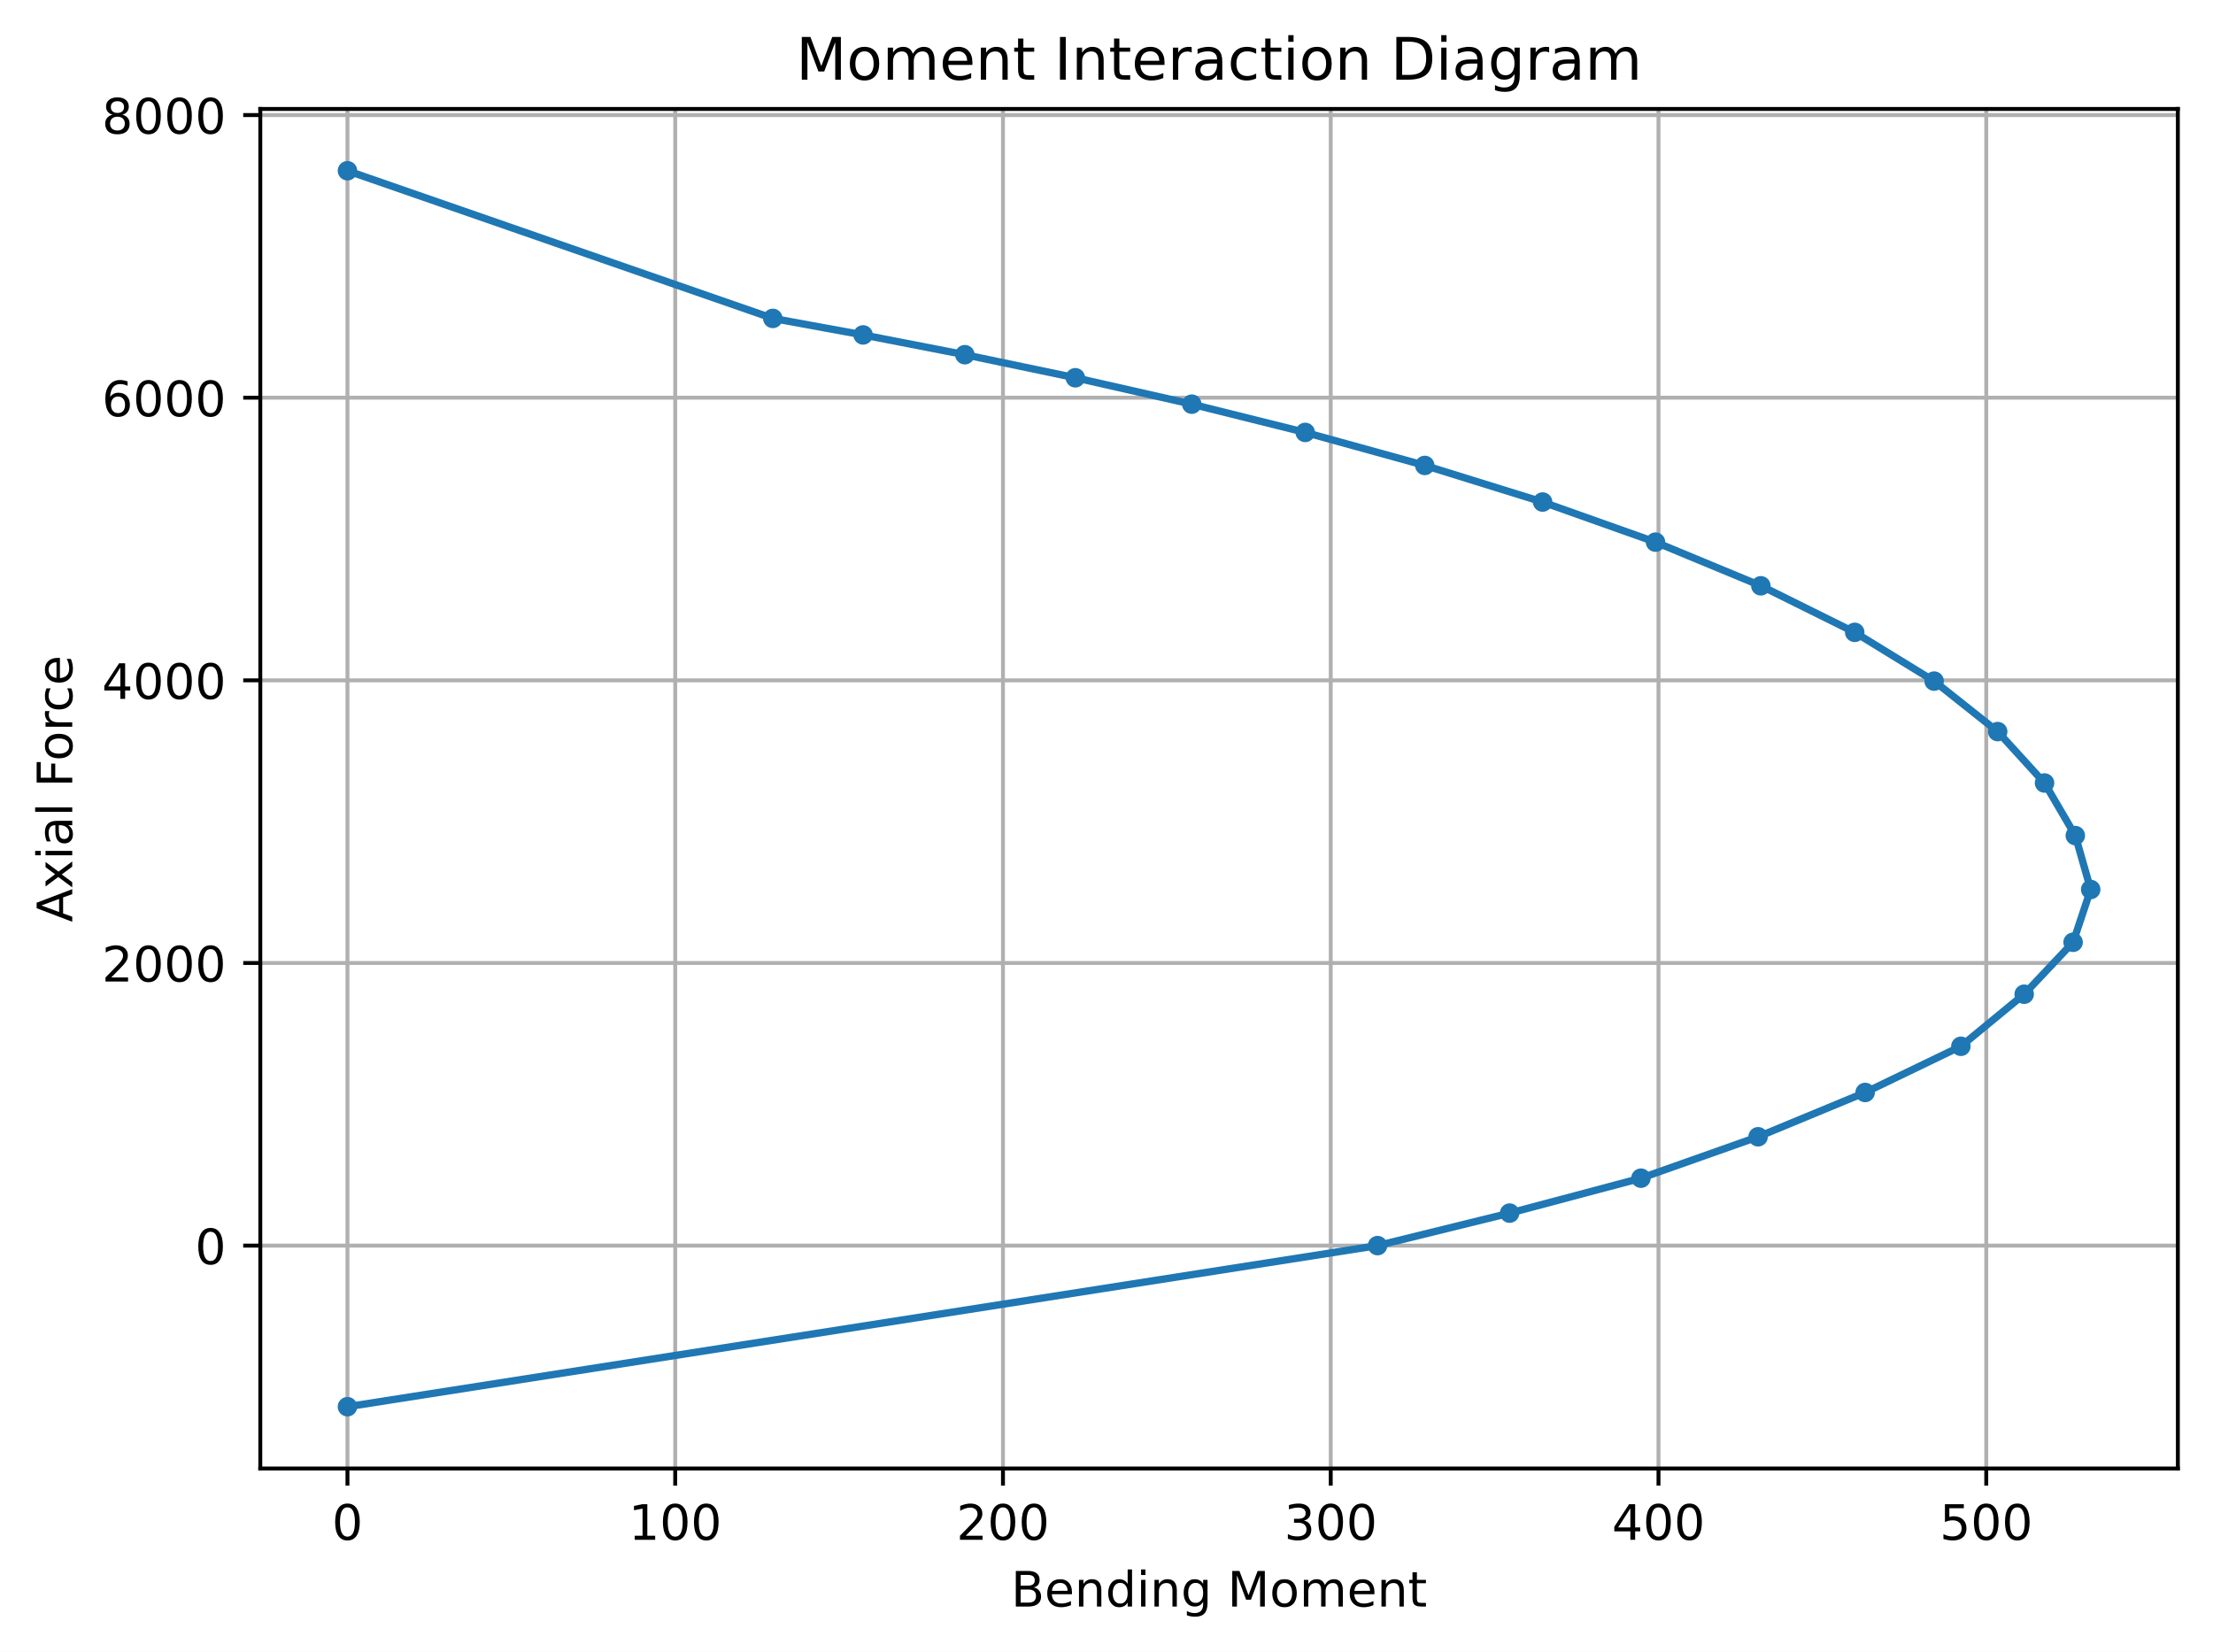
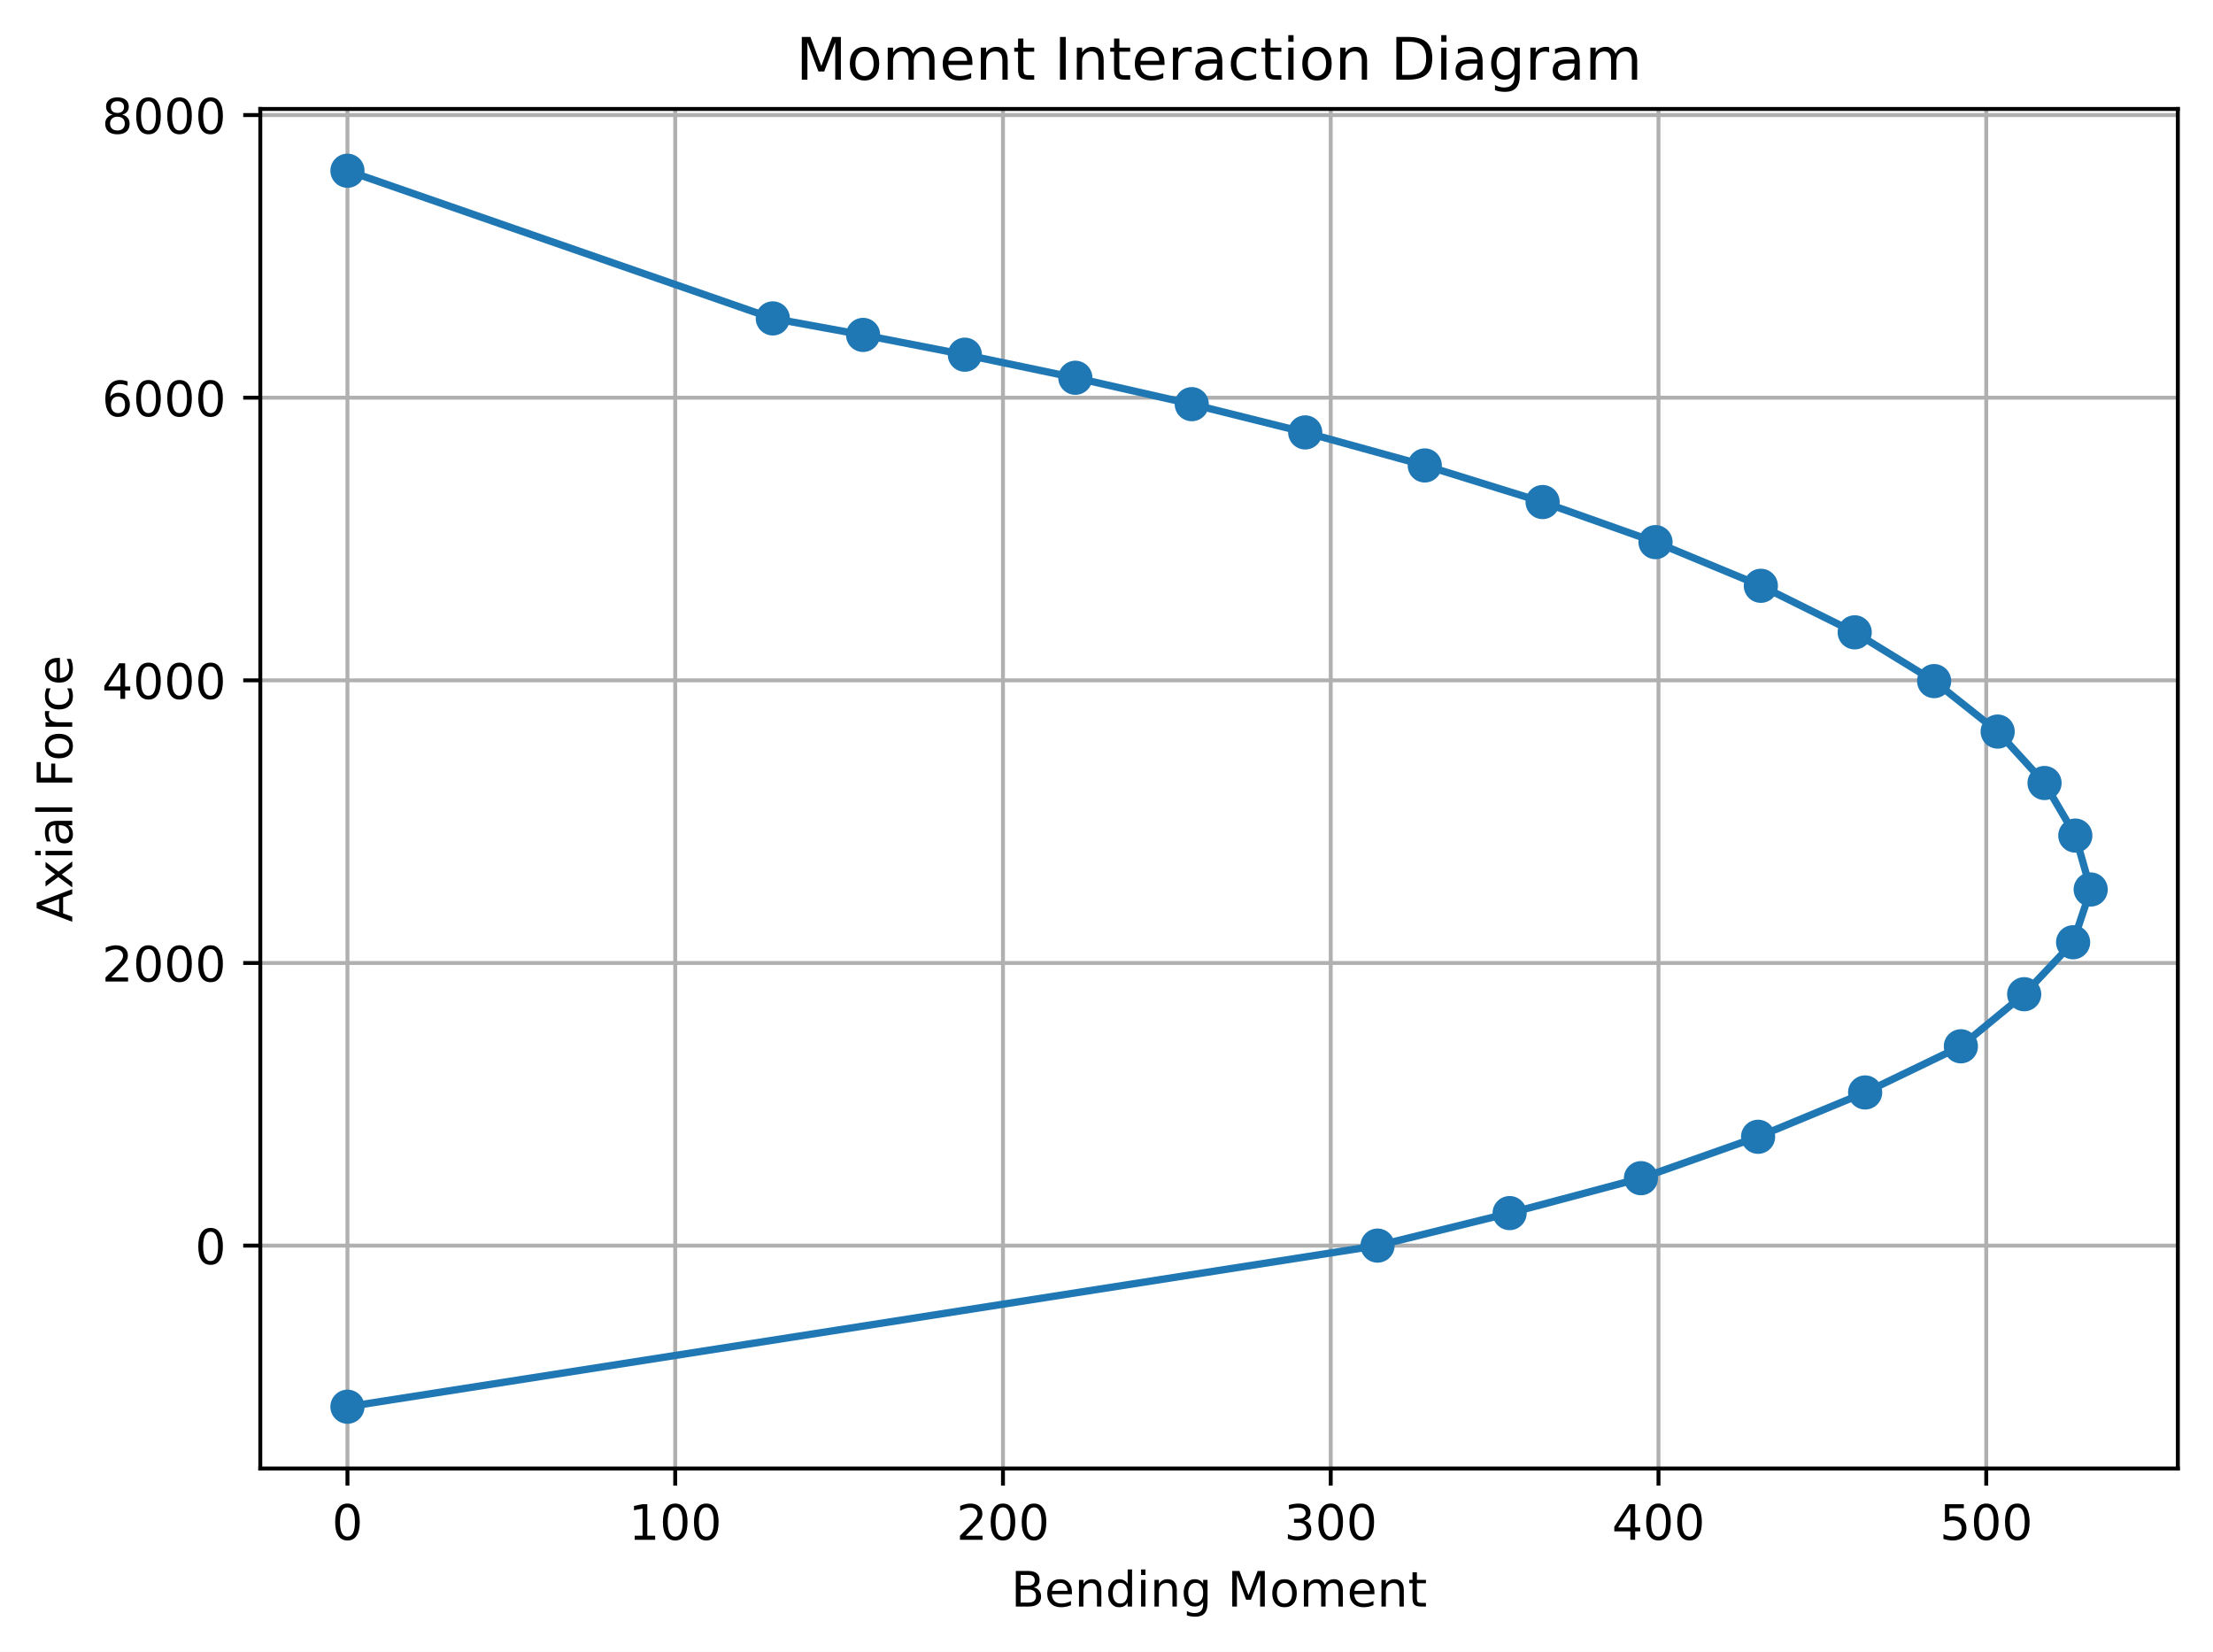
<svg xmlns="http://www.w3.org/2000/svg" xmlns:xlink="http://www.w3.org/1999/xlink" width="453.384pt" height="338.374pt" viewBox="0 0 453.384 338.374" version="1.1">
  <defs>
    <style type="text/css">*{stroke-linejoin: round; stroke-linecap: butt}</style>
  </defs>
  <g id="figure_1">
    <g id="patch_1">
      <path d="M -0 338.374  L 453.384 338.374  L 453.384 0  L -0 0  z " style="fill: #ffffff" />
    </g>
    <g id="axes_1">
      <g id="patch_2">
        <path d="M 53.328 300.818  L 446.184 300.818  L 446.184 22.318  L 53.328 22.318  z " style="fill: #ffffff" />
      </g>
      <g id="matplotlib.axis_1">
        <g id="xtick_1">
          <g id="line2d_1">
-             <path d="M 71.185 300.818  L 71.185 22.318  " clip-path="url(#p0bf47ad66c)" style="fill: none; stroke: #b0b0b0; stroke-width: 0.8; stroke-linecap: square" />
+             <path d="M 71.185 300.818  L 71.185 22.318  " clip-path="url(#pf801f2f106)" style="fill: none; stroke: #b0b0b0; stroke-width: 0.8; stroke-linecap: square" />
          </g>
          <g id="line2d_2">
            <defs>
-               <path id="mf783457762" d="M 0 0  L 0 3.5  " style="stroke: #000000; stroke-width: 0.8" />
+               <path id="mb9f37bd5d7" d="M 0 0  L 0 3.5  " style="stroke: #000000; stroke-width: 0.8" />
            </defs>
            <g>
-               <use xlink:href="#mf783457762" x="71.185" y="300.818" style="stroke: #000000; stroke-width: 0.8" />
+               <use xlink:href="#mb9f37bd5d7" x="71.185" y="300.818" style="stroke: #000000; stroke-width: 0.8" />
            </g>
          </g>
          <g id="text_1">
            <g transform="translate(68.00398 315.4166)scale(0.1 -0.1)">
              <defs>
                <path id="DejaVuSans-30" d="M 2034 4250  Q 1547 4250 1301 3770  Q 1056 3291 1056 2328  Q 1056 1369 1301 889  Q 1547 409 2034 409  Q 2525 409 2770 889  Q 3016 1369 3016 2328  Q 3016 3291 2770 3770  Q 2525 4250 2034 4250  z M 2034 4750  Q 2819 4750 3233 4129  Q 3647 3509 3647 2328  Q 3647 1150 3233 529  Q 2819 -91 2034 -91  Q 1250 -91 836 529  Q 422 1150 422 2328  Q 422 3509 836 4129  Q 1250 4750 2034 4750  z " transform="scale(0.015625)" />
              </defs>
              <use xlink:href="#DejaVuSans-30" />
            </g>
          </g>
        </g>
        <g id="xtick_2">
          <g id="line2d_3">
-             <path d="M 138.334 300.818  L 138.334 22.318  " clip-path="url(#p0bf47ad66c)" style="fill: none; stroke: #b0b0b0; stroke-width: 0.8; stroke-linecap: square" />
+             <path d="M 138.334 300.818  L 138.334 22.318  " clip-path="url(#pf801f2f106)" style="fill: none; stroke: #b0b0b0; stroke-width: 0.8; stroke-linecap: square" />
          </g>
          <g id="line2d_4">
            <g>
-               <use xlink:href="#mf783457762" x="138.334" y="300.818" style="stroke: #000000; stroke-width: 0.8" />
+               <use xlink:href="#mb9f37bd5d7" x="138.334" y="300.818" style="stroke: #000000; stroke-width: 0.8" />
            </g>
          </g>
          <g id="text_2">
            <g transform="translate(128.7904 315.4166)scale(0.1 -0.1)">
              <defs>
                <path id="DejaVuSans-31" d="M 794 531  L 1825 531  L 1825 4091  L 703 3866  L 703 4441  L 1819 4666  L 2450 4666  L 2450 531  L 3481 531  L 3481 0  L 794 0  L 794 531  z " transform="scale(0.015625)" />
              </defs>
              <use xlink:href="#DejaVuSans-31" />
              <use xlink:href="#DejaVuSans-30" x="63.623" />
              <use xlink:href="#DejaVuSans-30" x="127.246" />
            </g>
          </g>
        </g>
        <g id="xtick_3">
          <g id="line2d_5">
-             <path d="M 205.483 300.818  L 205.483 22.318  " clip-path="url(#p0bf47ad66c)" style="fill: none; stroke: #b0b0b0; stroke-width: 0.8; stroke-linecap: square" />
+             <path d="M 205.483 300.818  L 205.483 22.318  " clip-path="url(#pf801f2f106)" style="fill: none; stroke: #b0b0b0; stroke-width: 0.8; stroke-linecap: square" />
          </g>
          <g id="line2d_6">
            <g>
-               <use xlink:href="#mf783457762" x="205.483" y="300.818" style="stroke: #000000; stroke-width: 0.8" />
+               <use xlink:href="#mb9f37bd5d7" x="205.483" y="300.818" style="stroke: #000000; stroke-width: 0.8" />
            </g>
          </g>
          <g id="text_3">
            <g transform="translate(195.9393 315.4166)scale(0.1 -0.1)">
              <defs>
                <path id="DejaVuSans-32" d="M 1228 531  L 3431 531  L 3431 0  L 469 0  L 469 531  Q 828 903 1448 1529  Q 2069 2156 2228 2338  Q 2531 2678 2651 2914  Q 2772 3150 2772 3378  Q 2772 3750 2511 3984  Q 2250 4219 1831 4219  Q 1534 4219 1204 4116  Q 875 4013 500 3803  L 500 4441  Q 881 4594 1212 4672  Q 1544 4750 1819 4750  Q 2544 4750 2975 4387  Q 3406 4025 3406 3419  Q 3406 3131 3298 2873  Q 3191 2616 2906 2266  Q 2828 2175 2409 1742  Q 1991 1309 1228 531  z " transform="scale(0.015625)" />
              </defs>
              <use xlink:href="#DejaVuSans-32" />
              <use xlink:href="#DejaVuSans-30" x="63.623" />
              <use xlink:href="#DejaVuSans-30" x="127.246" />
            </g>
          </g>
        </g>
        <g id="xtick_4">
          <g id="line2d_7">
-             <path d="M 272.632 300.818  L 272.632 22.318  " clip-path="url(#p0bf47ad66c)" style="fill: none; stroke: #b0b0b0; stroke-width: 0.8; stroke-linecap: square" />
+             <path d="M 272.632 300.818  L 272.632 22.318  " clip-path="url(#pf801f2f106)" style="fill: none; stroke: #b0b0b0; stroke-width: 0.8; stroke-linecap: square" />
          </g>
          <g id="line2d_8">
            <g>
-               <use xlink:href="#mf783457762" x="272.632" y="300.818" style="stroke: #000000; stroke-width: 0.8" />
+               <use xlink:href="#mb9f37bd5d7" x="272.632" y="300.818" style="stroke: #000000; stroke-width: 0.8" />
            </g>
          </g>
          <g id="text_4">
            <g transform="translate(263.0882 315.4166)scale(0.1 -0.1)">
              <defs>
                <path id="DejaVuSans-33" d="M 2597 2516  Q 3050 2419 3304 2112  Q 3559 1806 3559 1356  Q 3559 666 3084 287  Q 2609 -91 1734 -91  Q 1441 -91 1130 -33  Q 819 25 488 141  L 488 750  Q 750 597 1062 519  Q 1375 441 1716 441  Q 2309 441 2620 675  Q 2931 909 2931 1356  Q 2931 1769 2642 2001  Q 2353 2234 1838 2234  L 1294 2234  L 1294 2753  L 1863 2753  Q 2328 2753 2575 2939  Q 2822 3125 2822 3475  Q 2822 3834 2567 4026  Q 2313 4219 1838 4219  Q 1578 4219 1281 4162  Q 984 4106 628 3988  L 628 4550  Q 988 4650 1302 4700  Q 1616 4750 1894 4750  Q 2613 4750 3031 4423  Q 3450 4097 3450 3541  Q 3450 3153 3228 2886  Q 3006 2619 2597 2516  z " transform="scale(0.015625)" />
              </defs>
              <use xlink:href="#DejaVuSans-33" />
              <use xlink:href="#DejaVuSans-30" x="63.623" />
              <use xlink:href="#DejaVuSans-30" x="127.246" />
            </g>
          </g>
        </g>
        <g id="xtick_5">
          <g id="line2d_9">
-             <path d="M 339.781 300.818  L 339.781 22.318  " clip-path="url(#p0bf47ad66c)" style="fill: none; stroke: #b0b0b0; stroke-width: 0.8; stroke-linecap: square" />
+             <path d="M 339.781 300.818  L 339.781 22.318  " clip-path="url(#pf801f2f106)" style="fill: none; stroke: #b0b0b0; stroke-width: 0.8; stroke-linecap: square" />
          </g>
          <g id="line2d_10">
            <g>
-               <use xlink:href="#mf783457762" x="339.781" y="300.818" style="stroke: #000000; stroke-width: 0.8" />
+               <use xlink:href="#mb9f37bd5d7" x="339.781" y="300.818" style="stroke: #000000; stroke-width: 0.8" />
            </g>
          </g>
          <g id="text_5">
            <g transform="translate(330.2371 315.4166)scale(0.1 -0.1)">
              <defs>
                <path id="DejaVuSans-34" d="M 2419 4116  L 825 1625  L 2419 1625  L 2419 4116  z M 2253 4666  L 3047 4666  L 3047 1625  L 3713 1625  L 3713 1100  L 3047 1100  L 3047 0  L 2419 0  L 2419 1100  L 313 1100  L 313 1709  L 2253 4666  z " transform="scale(0.015625)" />
              </defs>
              <use xlink:href="#DejaVuSans-34" />
              <use xlink:href="#DejaVuSans-30" x="63.623" />
              <use xlink:href="#DejaVuSans-30" x="127.246" />
            </g>
          </g>
        </g>
        <g id="xtick_6">
          <g id="line2d_11">
-             <path d="M 406.93 300.818  L 406.93 22.318  " clip-path="url(#p0bf47ad66c)" style="fill: none; stroke: #b0b0b0; stroke-width: 0.8; stroke-linecap: square" />
+             <path d="M 406.93 300.818  L 406.93 22.318  " clip-path="url(#pf801f2f106)" style="fill: none; stroke: #b0b0b0; stroke-width: 0.8; stroke-linecap: square" />
          </g>
          <g id="line2d_12">
            <g>
-               <use xlink:href="#mf783457762" x="406.93" y="300.818" style="stroke: #000000; stroke-width: 0.8" />
+               <use xlink:href="#mb9f37bd5d7" x="406.93" y="300.818" style="stroke: #000000; stroke-width: 0.8" />
            </g>
          </g>
          <g id="text_6">
            <g transform="translate(397.386 315.4166)scale(0.1 -0.1)">
              <defs>
                <path id="DejaVuSans-35" d="M 691 4666  L 3169 4666  L 3169 4134  L 1269 4134  L 1269 2991  Q 1406 3038 1543 3061  Q 1681 3084 1819 3084  Q 2600 3084 3056 2656  Q 3513 2228 3513 1497  Q 3513 744 3044 326  Q 2575 -91 1722 -91  Q 1428 -91 1123 -41  Q 819 9 494 109  L 494 744  Q 775 591 1075 516  Q 1375 441 1709 441  Q 2250 441 2565 725  Q 2881 1009 2881 1497  Q 2881 1984 2565 2268  Q 2250 2553 1709 2553  Q 1456 2553 1204 2497  Q 953 2441 691 2322  L 691 4666  z " transform="scale(0.015625)" />
              </defs>
              <use xlink:href="#DejaVuSans-35" />
              <use xlink:href="#DejaVuSans-30" x="63.623" />
              <use xlink:href="#DejaVuSans-30" x="127.246" />
            </g>
          </g>
        </g>
        <g id="text_7">
          <g transform="translate(207.1359 329.0947)scale(0.1 -0.1)">
            <defs>
              <path id="DejaVuSans-42" d="M 1259 2228  L 1259 519  L 2272 519  Q 2781 519 3026 730  Q 3272 941 3272 1375  Q 3272 1813 3026 2020  Q 2781 2228 2272 2228  L 1259 2228  z M 1259 4147  L 1259 2741  L 2194 2741  Q 2656 2741 2882 2914  Q 3109 3088 3109 3444  Q 3109 3797 2882 3972  Q 2656 4147 2194 4147  L 1259 4147  z M 628 4666  L 2241 4666  Q 2963 4666 3353 4366  Q 3744 4066 3744 3513  Q 3744 3084 3544 2831  Q 3344 2578 2956 2516  Q 3422 2416 3680 2098  Q 3938 1781 3938 1306  Q 3938 681 3513 340  Q 3088 0 2303 0  L 628 0  L 628 4666  z " transform="scale(0.015625)" />
              <path id="DejaVuSans-65" d="M 3597 1894  L 3597 1613  L 953 1613  Q 991 1019 1311 708  Q 1631 397 2203 397  Q 2534 397 2845 478  Q 3156 559 3463 722  L 3463 178  Q 3153 47 2828 -22  Q 2503 -91 2169 -91  Q 1331 -91 842 396  Q 353 884 353 1716  Q 353 2575 817 3079  Q 1281 3584 2069 3584  Q 2775 3584 3186 3129  Q 3597 2675 3597 1894  z M 3022 2063  Q 3016 2534 2758 2815  Q 2500 3097 2075 3097  Q 1594 3097 1305 2825  Q 1016 2553 972 2059  L 3022 2063  z " transform="scale(0.015625)" />
              <path id="DejaVuSans-6e" d="M 3513 2113  L 3513 0  L 2938 0  L 2938 2094  Q 2938 2591 2744 2837  Q 2550 3084 2163 3084  Q 1697 3084 1428 2787  Q 1159 2491 1159 1978  L 1159 0  L 581 0  L 581 3500  L 1159 3500  L 1159 2956  Q 1366 3272 1645 3428  Q 1925 3584 2291 3584  Q 2894 3584 3203 3211  Q 3513 2838 3513 2113  z " transform="scale(0.015625)" />
              <path id="DejaVuSans-64" d="M 2906 2969  L 2906 4863  L 3481 4863  L 3481 0  L 2906 0  L 2906 525  Q 2725 213 2448 61  Q 2172 -91 1784 -91  Q 1150 -91 751 415  Q 353 922 353 1747  Q 353 2572 751 3078  Q 1150 3584 1784 3584  Q 2172 3584 2448 3432  Q 2725 3281 2906 2969  z M 947 1747  Q 947 1113 1208 752  Q 1469 391 1925 391  Q 2381 391 2643 752  Q 2906 1113 2906 1747  Q 2906 2381 2643 2742  Q 2381 3103 1925 3103  Q 1469 3103 1208 2742  Q 947 2381 947 1747  z " transform="scale(0.015625)" />
              <path id="DejaVuSans-69" d="M 603 3500  L 1178 3500  L 1178 0  L 603 0  L 603 3500  z M 603 4863  L 1178 4863  L 1178 4134  L 603 4134  L 603 4863  z " transform="scale(0.015625)" />
              <path id="DejaVuSans-67" d="M 2906 1791  Q 2906 2416 2648 2759  Q 2391 3103 1925 3103  Q 1463 3103 1205 2759  Q 947 2416 947 1791  Q 947 1169 1205 825  Q 1463 481 1925 481  Q 2391 481 2648 825  Q 2906 1169 2906 1791  z M 3481 434  Q 3481 -459 3084 -895  Q 2688 -1331 1869 -1331  Q 1566 -1331 1297 -1286  Q 1028 -1241 775 -1147  L 775 -588  Q 1028 -725 1275 -790  Q 1522 -856 1778 -856  Q 2344 -856 2625 -561  Q 2906 -266 2906 331  L 2906 616  Q 2728 306 2450 153  Q 2172 0 1784 0  Q 1141 0 747 490  Q 353 981 353 1791  Q 353 2603 747 3093  Q 1141 3584 1784 3584  Q 2172 3584 2450 3431  Q 2728 3278 2906 2969  L 2906 3500  L 3481 3500  L 3481 434  z " transform="scale(0.015625)" />
              <path id="DejaVuSans-20" transform="scale(0.015625)" />
              <path id="DejaVuSans-4d" d="M 628 4666  L 1569 4666  L 2759 1491  L 3956 4666  L 4897 4666  L 4897 0  L 4281 0  L 4281 4097  L 3078 897  L 2444 897  L 1241 4097  L 1241 0  L 628 0  L 628 4666  z " transform="scale(0.015625)" />
              <path id="DejaVuSans-6f" d="M 1959 3097  Q 1497 3097 1228 2736  Q 959 2375 959 1747  Q 959 1119 1226 758  Q 1494 397 1959 397  Q 2419 397 2687 759  Q 2956 1122 2956 1747  Q 2956 2369 2687 2733  Q 2419 3097 1959 3097  z M 1959 3584  Q 2709 3584 3137 3096  Q 3566 2609 3566 1747  Q 3566 888 3137 398  Q 2709 -91 1959 -91  Q 1206 -91 779 398  Q 353 888 353 1747  Q 353 2609 779 3096  Q 1206 3584 1959 3584  z " transform="scale(0.015625)" />
              <path id="DejaVuSans-6d" d="M 3328 2828  Q 3544 3216 3844 3400  Q 4144 3584 4550 3584  Q 5097 3584 5394 3201  Q 5691 2819 5691 2113  L 5691 0  L 5113 0  L 5113 2094  Q 5113 2597 4934 2840  Q 4756 3084 4391 3084  Q 3944 3084 3684 2787  Q 3425 2491 3425 1978  L 3425 0  L 2847 0  L 2847 2094  Q 2847 2600 2669 2842  Q 2491 3084 2119 3084  Q 1678 3084 1418 2786  Q 1159 2488 1159 1978  L 1159 0  L 581 0  L 581 3500  L 1159 3500  L 1159 2956  Q 1356 3278 1631 3431  Q 1906 3584 2284 3584  Q 2666 3584 2933 3390  Q 3200 3197 3328 2828  z " transform="scale(0.015625)" />
              <path id="DejaVuSans-74" d="M 1172 4494  L 1172 3500  L 2356 3500  L 2356 3053  L 1172 3053  L 1172 1153  Q 1172 725 1289 603  Q 1406 481 1766 481  L 2356 481  L 2356 0  L 1766 0  Q 1100 0 847 248  Q 594 497 594 1153  L 594 3053  L 172 3053  L 172 3500  L 594 3500  L 594 4494  L 1172 4494  z " transform="scale(0.015625)" />
            </defs>
            <use xlink:href="#DejaVuSans-42" />
            <use xlink:href="#DejaVuSans-65" x="68.604" />
            <use xlink:href="#DejaVuSans-6e" x="130.127" />
            <use xlink:href="#DejaVuSans-64" x="193.506" />
            <use xlink:href="#DejaVuSans-69" x="256.982" />
            <use xlink:href="#DejaVuSans-6e" x="284.766" />
            <use xlink:href="#DejaVuSans-67" x="348.145" />
            <use xlink:href="#DejaVuSans-20" x="411.621" />
            <use xlink:href="#DejaVuSans-4d" x="443.408" />
            <use xlink:href="#DejaVuSans-6f" x="529.688" />
            <use xlink:href="#DejaVuSans-6d" x="590.869" />
            <use xlink:href="#DejaVuSans-65" x="688.281" />
            <use xlink:href="#DejaVuSans-6e" x="749.805" />
            <use xlink:href="#DejaVuSans-74" x="813.184" />
          </g>
        </g>
      </g>
      <g id="matplotlib.axis_2">
        <g id="ytick_1">
          <g id="line2d_13">
-             <path d="M 53.328 255.158  L 446.184 255.158  " clip-path="url(#p0bf47ad66c)" style="fill: none; stroke: #b0b0b0; stroke-width: 0.8; stroke-linecap: square" />
+             <path d="M 53.328 255.158  L 446.184 255.158  " clip-path="url(#pf801f2f106)" style="fill: none; stroke: #b0b0b0; stroke-width: 0.8; stroke-linecap: square" />
          </g>
          <g id="line2d_14">
            <defs>
-               <path id="m8878cfaefa" d="M 0 0  L -3.5 0  " style="stroke: #000000; stroke-width: 0.8" />
+               <path id="m374b69d0da" d="M 0 0  L -3.5 0  " style="stroke: #000000; stroke-width: 0.8" />
            </defs>
            <g>
-               <use xlink:href="#m8878cfaefa" x="53.328" y="255.158" style="stroke: #000000; stroke-width: 0.8" />
+               <use xlink:href="#m374b69d0da" x="53.328" y="255.158" style="stroke: #000000; stroke-width: 0.8" />
            </g>
          </g>
          <g id="text_8">
            <g transform="translate(39.96563 258.9571)scale(0.1 -0.1)">
              <use xlink:href="#DejaVuSans-30" />
            </g>
          </g>
        </g>
        <g id="ytick_2">
          <g id="line2d_15">
-             <path d="M 53.328 197.261  L 446.184 197.261  " clip-path="url(#p0bf47ad66c)" style="fill: none; stroke: #b0b0b0; stroke-width: 0.8; stroke-linecap: square" />
+             <path d="M 53.328 197.261  L 446.184 197.261  " clip-path="url(#pf801f2f106)" style="fill: none; stroke: #b0b0b0; stroke-width: 0.8; stroke-linecap: square" />
          </g>
          <g id="line2d_16">
            <g>
-               <use xlink:href="#m8878cfaefa" x="53.328" y="197.261" style="stroke: #000000; stroke-width: 0.8" />
+               <use xlink:href="#m374b69d0da" x="53.328" y="197.261" style="stroke: #000000; stroke-width: 0.8" />
            </g>
          </g>
          <g id="text_9">
            <g transform="translate(20.87813 201.0604)scale(0.1 -0.1)">
              <use xlink:href="#DejaVuSans-32" />
              <use xlink:href="#DejaVuSans-30" x="63.623" />
              <use xlink:href="#DejaVuSans-30" x="127.246" />
              <use xlink:href="#DejaVuSans-30" x="190.869" />
            </g>
          </g>
        </g>
        <g id="ytick_3">
          <g id="line2d_17">
-             <path d="M 53.328 139.365  L 446.184 139.365  " clip-path="url(#p0bf47ad66c)" style="fill: none; stroke: #b0b0b0; stroke-width: 0.8; stroke-linecap: square" />
+             <path d="M 53.328 139.365  L 446.184 139.365  " clip-path="url(#pf801f2f106)" style="fill: none; stroke: #b0b0b0; stroke-width: 0.8; stroke-linecap: square" />
          </g>
          <g id="line2d_18">
            <g>
-               <use xlink:href="#m8878cfaefa" x="53.328" y="139.365" style="stroke: #000000; stroke-width: 0.8" />
+               <use xlink:href="#m374b69d0da" x="53.328" y="139.365" style="stroke: #000000; stroke-width: 0.8" />
            </g>
          </g>
          <g id="text_10">
            <g transform="translate(20.87813 143.1637)scale(0.1 -0.1)">
              <use xlink:href="#DejaVuSans-34" />
              <use xlink:href="#DejaVuSans-30" x="63.623" />
              <use xlink:href="#DejaVuSans-30" x="127.246" />
              <use xlink:href="#DejaVuSans-30" x="190.869" />
            </g>
          </g>
        </g>
        <g id="ytick_4">
          <g id="line2d_19">
-             <path d="M 53.328 81.468  L 446.184 81.468  " clip-path="url(#p0bf47ad66c)" style="fill: none; stroke: #b0b0b0; stroke-width: 0.8; stroke-linecap: square" />
+             <path d="M 53.328 81.468  L 446.184 81.468  " clip-path="url(#pf801f2f106)" style="fill: none; stroke: #b0b0b0; stroke-width: 0.8; stroke-linecap: square" />
          </g>
          <g id="line2d_20">
            <g>
-               <use xlink:href="#m8878cfaefa" x="53.328" y="81.468" style="stroke: #000000; stroke-width: 0.8" />
+               <use xlink:href="#m374b69d0da" x="53.328" y="81.468" style="stroke: #000000; stroke-width: 0.8" />
            </g>
          </g>
          <g id="text_11">
            <g transform="translate(20.87813 85.26702)scale(0.1 -0.1)">
              <defs>
                <path id="DejaVuSans-36" d="M 2113 2584  Q 1688 2584 1439 2293  Q 1191 2003 1191 1497  Q 1191 994 1439 701  Q 1688 409 2113 409  Q 2538 409 2786 701  Q 3034 994 3034 1497  Q 3034 2003 2786 2293  Q 2538 2584 2113 2584  z M 3366 4563  L 3366 3988  Q 3128 4100 2886 4159  Q 2644 4219 2406 4219  Q 1781 4219 1451 3797  Q 1122 3375 1075 2522  Q 1259 2794 1537 2939  Q 1816 3084 2150 3084  Q 2853 3084 3261 2657  Q 3669 2231 3669 1497  Q 3669 778 3244 343  Q 2819 -91 2113 -91  Q 1303 -91 875 529  Q 447 1150 447 2328  Q 447 3434 972 4092  Q 1497 4750 2381 4750  Q 2619 4750 2861 4703  Q 3103 4656 3366 4563  z " transform="scale(0.015625)" />
              </defs>
              <use xlink:href="#DejaVuSans-36" />
              <use xlink:href="#DejaVuSans-30" x="63.623" />
              <use xlink:href="#DejaVuSans-30" x="127.246" />
              <use xlink:href="#DejaVuSans-30" x="190.869" />
            </g>
          </g>
        </g>
        <g id="ytick_5">
          <g id="line2d_21">
-             <path d="M 53.328 23.571  L 446.184 23.571  " clip-path="url(#p0bf47ad66c)" style="fill: none; stroke: #b0b0b0; stroke-width: 0.8; stroke-linecap: square" />
+             <path d="M 53.328 23.571  L 446.184 23.571  " clip-path="url(#pf801f2f106)" style="fill: none; stroke: #b0b0b0; stroke-width: 0.8; stroke-linecap: square" />
          </g>
          <g id="line2d_22">
            <g>
-               <use xlink:href="#m8878cfaefa" x="53.328" y="23.571" style="stroke: #000000; stroke-width: 0.8" />
+               <use xlink:href="#m374b69d0da" x="53.328" y="23.571" style="stroke: #000000; stroke-width: 0.8" />
            </g>
          </g>
          <g id="text_12">
            <g transform="translate(20.87813 27.37032)scale(0.1 -0.1)">
              <defs>
                <path id="DejaVuSans-38" d="M 2034 2216  Q 1584 2216 1326 1975  Q 1069 1734 1069 1313  Q 1069 891 1326 650  Q 1584 409 2034 409  Q 2484 409 2743 651  Q 3003 894 3003 1313  Q 3003 1734 2745 1975  Q 2488 2216 2034 2216  z M 1403 2484  Q 997 2584 770 2862  Q 544 3141 544 3541  Q 544 4100 942 4425  Q 1341 4750 2034 4750  Q 2731 4750 3128 4425  Q 3525 4100 3525 3541  Q 3525 3141 3298 2862  Q 3072 2584 2669 2484  Q 3125 2378 3379 2068  Q 3634 1759 3634 1313  Q 3634 634 3220 271  Q 2806 -91 2034 -91  Q 1263 -91 848 271  Q 434 634 434 1313  Q 434 1759 690 2068  Q 947 2378 1403 2484  z M 1172 3481  Q 1172 3119 1398 2916  Q 1625 2713 2034 2713  Q 2441 2713 2670 2916  Q 2900 3119 2900 3481  Q 2900 3844 2670 4047  Q 2441 4250 2034 4250  Q 1625 4250 1398 4047  Q 1172 3844 1172 3481  z " transform="scale(0.015625)" />
              </defs>
              <use xlink:href="#DejaVuSans-38" />
              <use xlink:href="#DejaVuSans-30" x="63.623" />
              <use xlink:href="#DejaVuSans-30" x="127.246" />
              <use xlink:href="#DejaVuSans-30" x="190.869" />
            </g>
          </g>
        </g>
        <g id="text_13">
          <g transform="translate(14.79844 188.9017)rotate(-90)scale(0.1 -0.1)">
            <defs>
              <path id="DejaVuSans-41" d="M 2188 4044  L 1331 1722  L 3047 1722  L 2188 4044  z M 1831 4666  L 2547 4666  L 4325 0  L 3669 0  L 3244 1197  L 1141 1197  L 716 0  L 50 0  L 1831 4666  z " transform="scale(0.015625)" />
              <path id="DejaVuSans-78" d="M 3513 3500  L 2247 1797  L 3578 0  L 2900 0  L 1881 1375  L 863 0  L 184 0  L 1544 1831  L 300 3500  L 978 3500  L 1906 2253  L 2834 3500  L 3513 3500  z " transform="scale(0.015625)" />
              <path id="DejaVuSans-61" d="M 2194 1759  Q 1497 1759 1228 1600  Q 959 1441 959 1056  Q 959 750 1161 570  Q 1363 391 1709 391  Q 2188 391 2477 730  Q 2766 1069 2766 1631  L 2766 1759  L 2194 1759  z M 3341 1997  L 3341 0  L 2766 0  L 2766 531  Q 2569 213 2275 61  Q 1981 -91 1556 -91  Q 1019 -91 701 211  Q 384 513 384 1019  Q 384 1609 779 1909  Q 1175 2209 1959 2209  L 2766 2209  L 2766 2266  Q 2766 2663 2505 2880  Q 2244 3097 1772 3097  Q 1472 3097 1187 3025  Q 903 2953 641 2809  L 641 3341  Q 956 3463 1253 3523  Q 1550 3584 1831 3584  Q 2591 3584 2966 3190  Q 3341 2797 3341 1997  z " transform="scale(0.015625)" />
              <path id="DejaVuSans-6c" d="M 603 4863  L 1178 4863  L 1178 0  L 603 0  L 603 4863  z " transform="scale(0.015625)" />
              <path id="DejaVuSans-46" d="M 628 4666  L 3309 4666  L 3309 4134  L 1259 4134  L 1259 2759  L 3109 2759  L 3109 2228  L 1259 2228  L 1259 0  L 628 0  L 628 4666  z " transform="scale(0.015625)" />
              <path id="DejaVuSans-72" d="M 2631 2963  Q 2534 3019 2420 3045  Q 2306 3072 2169 3072  Q 1681 3072 1420 2755  Q 1159 2438 1159 1844  L 1159 0  L 581 0  L 581 3500  L 1159 3500  L 1159 2956  Q 1341 3275 1631 3429  Q 1922 3584 2338 3584  Q 2397 3584 2469 3576  Q 2541 3569 2628 3553  L 2631 2963  z " transform="scale(0.015625)" />
              <path id="DejaVuSans-63" d="M 3122 3366  L 3122 2828  Q 2878 2963 2633 3030  Q 2388 3097 2138 3097  Q 1578 3097 1268 2742  Q 959 2388 959 1747  Q 959 1106 1268 751  Q 1578 397 2138 397  Q 2388 397 2633 464  Q 2878 531 3122 666  L 3122 134  Q 2881 22 2623 -34  Q 2366 -91 2075 -91  Q 1284 -91 818 406  Q 353 903 353 1747  Q 353 2603 823 3093  Q 1294 3584 2113 3584  Q 2378 3584 2631 3529  Q 2884 3475 3122 3366  z " transform="scale(0.015625)" />
            </defs>
            <use xlink:href="#DejaVuSans-41" />
            <use xlink:href="#DejaVuSans-78" x="68.408" />
            <use xlink:href="#DejaVuSans-69" x="127.588" />
            <use xlink:href="#DejaVuSans-61" x="155.371" />
            <use xlink:href="#DejaVuSans-6c" x="216.65" />
            <use xlink:href="#DejaVuSans-20" x="244.434" />
            <use xlink:href="#DejaVuSans-46" x="276.221" />
            <use xlink:href="#DejaVuSans-6f" x="330.115" />
            <use xlink:href="#DejaVuSans-72" x="391.297" />
            <use xlink:href="#DejaVuSans-63" x="430.16" />
            <use xlink:href="#DejaVuSans-65" x="485.141" />
          </g>
        </g>
      </g>
      <g id="line2d_23">
-         <path d="M 71.185 34.977  L 158.329 65.225  L 176.823 68.607  L 197.672 72.659  L 220.307 77.385  L 244.161 82.792  L 267.403 88.581  L 291.896 95.344  L 316.039 102.841  L 339.171 111.054  L 360.749 119.998  L 379.981 129.534  L 396.252 139.523  L 409.269 149.862  L 418.871 160.397  L 425.175 171.165  L 428.327 182.209  L 424.722 193.02  L 414.7 203.661  L 401.732 214.33  L 382.117 223.786  L 360.186 232.865  L 336.188 241.347  L 309.281 248.501  L 282.223 255.158  L 71.185 288.159  " clip-path="url(#p0bf47ad66c)" style="fill: none; stroke: #1f77b4; stroke-width: 1.5; stroke-linecap: square" />
+         <path d="M 71.185 34.977  L 158.329 65.225  L 176.823 68.607  L 197.672 72.659  L 220.307 77.385  L 244.161 82.792  L 267.403 88.581  L 291.896 95.344  L 316.039 102.841  L 339.171 111.054  L 360.749 119.998  L 379.981 129.534  L 396.252 139.523  L 409.269 149.862  L 418.871 160.397  L 425.175 171.165  L 428.327 182.209  L 424.722 193.02  L 414.7 203.661  L 401.732 214.33  L 382.117 223.786  L 360.186 232.865  L 336.188 241.347  L 309.281 248.501  L 282.223 255.158  L 71.185 288.159  " clip-path="url(#pf801f2f106)" style="fill: none; stroke: #1f77b4; stroke-width: 1.5; stroke-linecap: square" />
        <defs>
-           <path id="m067685133e" d="M 0 1.5  C 0.398 1.5 0.779 1.342 1.061 1.061  C 1.342 0.779 1.5 0.398 1.5 0  C 1.5 -0.398 1.342 -0.779 1.061 -1.061  C 0.779 -1.342 0.398 -1.5 0 -1.5  C -0.398 -1.5 -0.779 -1.342 -1.061 -1.061  C -1.342 -0.779 -1.5 -0.398 -1.5 0  C -1.5 0.398 -1.342 0.779 -1.061 1.061  C -0.779 1.342 -0.398 1.5 0 1.5  z " style="stroke: #1f77b4" />
+           <path id="m60a0e0d0da" d="M 0 3  C 0.796 3 1.559 2.684 2.121 2.121  C 2.684 1.559 3 0.796 3 0  C 3 -0.796 2.684 -1.559 2.121 -2.121  C 1.559 -2.684 0.796 -3 0 -3  C -0.796 -3 -1.559 -2.684 -2.121 -2.121  C -2.684 -1.559 -3 -0.796 -3 0  C -3 0.796 -2.684 1.559 -2.121 2.121  C -1.559 2.684 -0.796 3 0 3  z " style="stroke: #1f77b4" />
        </defs>
-         <g clip-path="url(#p0bf47ad66c)">
-           <use xlink:href="#m067685133e" x="71.185" y="34.977" style="fill: #1f77b4; stroke: #1f77b4" />
-           <use xlink:href="#m067685133e" x="158.329" y="65.225" style="fill: #1f77b4; stroke: #1f77b4" />
-           <use xlink:href="#m067685133e" x="176.823" y="68.607" style="fill: #1f77b4; stroke: #1f77b4" />
-           <use xlink:href="#m067685133e" x="197.672" y="72.659" style="fill: #1f77b4; stroke: #1f77b4" />
-           <use xlink:href="#m067685133e" x="220.307" y="77.385" style="fill: #1f77b4; stroke: #1f77b4" />
-           <use xlink:href="#m067685133e" x="244.161" y="82.792" style="fill: #1f77b4; stroke: #1f77b4" />
-           <use xlink:href="#m067685133e" x="267.403" y="88.581" style="fill: #1f77b4; stroke: #1f77b4" />
-           <use xlink:href="#m067685133e" x="291.896" y="95.344" style="fill: #1f77b4; stroke: #1f77b4" />
-           <use xlink:href="#m067685133e" x="316.039" y="102.841" style="fill: #1f77b4; stroke: #1f77b4" />
-           <use xlink:href="#m067685133e" x="339.171" y="111.054" style="fill: #1f77b4; stroke: #1f77b4" />
-           <use xlink:href="#m067685133e" x="360.749" y="119.998" style="fill: #1f77b4; stroke: #1f77b4" />
-           <use xlink:href="#m067685133e" x="379.981" y="129.534" style="fill: #1f77b4; stroke: #1f77b4" />
-           <use xlink:href="#m067685133e" x="396.252" y="139.523" style="fill: #1f77b4; stroke: #1f77b4" />
-           <use xlink:href="#m067685133e" x="409.269" y="149.862" style="fill: #1f77b4; stroke: #1f77b4" />
-           <use xlink:href="#m067685133e" x="418.871" y="160.397" style="fill: #1f77b4; stroke: #1f77b4" />
-           <use xlink:href="#m067685133e" x="425.175" y="171.165" style="fill: #1f77b4; stroke: #1f77b4" />
-           <use xlink:href="#m067685133e" x="428.327" y="182.209" style="fill: #1f77b4; stroke: #1f77b4" />
-           <use xlink:href="#m067685133e" x="424.722" y="193.02" style="fill: #1f77b4; stroke: #1f77b4" />
-           <use xlink:href="#m067685133e" x="414.7" y="203.661" style="fill: #1f77b4; stroke: #1f77b4" />
-           <use xlink:href="#m067685133e" x="401.732" y="214.33" style="fill: #1f77b4; stroke: #1f77b4" />
-           <use xlink:href="#m067685133e" x="382.117" y="223.786" style="fill: #1f77b4; stroke: #1f77b4" />
-           <use xlink:href="#m067685133e" x="360.186" y="232.865" style="fill: #1f77b4; stroke: #1f77b4" />
-           <use xlink:href="#m067685133e" x="336.188" y="241.347" style="fill: #1f77b4; stroke: #1f77b4" />
-           <use xlink:href="#m067685133e" x="309.281" y="248.501" style="fill: #1f77b4; stroke: #1f77b4" />
-           <use xlink:href="#m067685133e" x="282.223" y="255.158" style="fill: #1f77b4; stroke: #1f77b4" />
-           <use xlink:href="#m067685133e" x="71.185" y="288.159" style="fill: #1f77b4; stroke: #1f77b4" />
+         <g clip-path="url(#pf801f2f106)">
+           <use xlink:href="#m60a0e0d0da" x="71.185" y="34.977" style="fill: #1f77b4; stroke: #1f77b4" />
+           <use xlink:href="#m60a0e0d0da" x="158.329" y="65.225" style="fill: #1f77b4; stroke: #1f77b4" />
+           <use xlink:href="#m60a0e0d0da" x="176.823" y="68.607" style="fill: #1f77b4; stroke: #1f77b4" />
+           <use xlink:href="#m60a0e0d0da" x="197.672" y="72.659" style="fill: #1f77b4; stroke: #1f77b4" />
+           <use xlink:href="#m60a0e0d0da" x="220.307" y="77.385" style="fill: #1f77b4; stroke: #1f77b4" />
+           <use xlink:href="#m60a0e0d0da" x="244.161" y="82.792" style="fill: #1f77b4; stroke: #1f77b4" />
+           <use xlink:href="#m60a0e0d0da" x="267.403" y="88.581" style="fill: #1f77b4; stroke: #1f77b4" />
+           <use xlink:href="#m60a0e0d0da" x="291.896" y="95.344" style="fill: #1f77b4; stroke: #1f77b4" />
+           <use xlink:href="#m60a0e0d0da" x="316.039" y="102.841" style="fill: #1f77b4; stroke: #1f77b4" />
+           <use xlink:href="#m60a0e0d0da" x="339.171" y="111.054" style="fill: #1f77b4; stroke: #1f77b4" />
+           <use xlink:href="#m60a0e0d0da" x="360.749" y="119.998" style="fill: #1f77b4; stroke: #1f77b4" />
+           <use xlink:href="#m60a0e0d0da" x="379.981" y="129.534" style="fill: #1f77b4; stroke: #1f77b4" />
+           <use xlink:href="#m60a0e0d0da" x="396.252" y="139.523" style="fill: #1f77b4; stroke: #1f77b4" />
+           <use xlink:href="#m60a0e0d0da" x="409.269" y="149.862" style="fill: #1f77b4; stroke: #1f77b4" />
+           <use xlink:href="#m60a0e0d0da" x="418.871" y="160.397" style="fill: #1f77b4; stroke: #1f77b4" />
+           <use xlink:href="#m60a0e0d0da" x="425.175" y="171.165" style="fill: #1f77b4; stroke: #1f77b4" />
+           <use xlink:href="#m60a0e0d0da" x="428.327" y="182.209" style="fill: #1f77b4; stroke: #1f77b4" />
+           <use xlink:href="#m60a0e0d0da" x="424.722" y="193.02" style="fill: #1f77b4; stroke: #1f77b4" />
+           <use xlink:href="#m60a0e0d0da" x="414.7" y="203.661" style="fill: #1f77b4; stroke: #1f77b4" />
+           <use xlink:href="#m60a0e0d0da" x="401.732" y="214.33" style="fill: #1f77b4; stroke: #1f77b4" />
+           <use xlink:href="#m60a0e0d0da" x="382.117" y="223.786" style="fill: #1f77b4; stroke: #1f77b4" />
+           <use xlink:href="#m60a0e0d0da" x="360.186" y="232.865" style="fill: #1f77b4; stroke: #1f77b4" />
+           <use xlink:href="#m60a0e0d0da" x="336.188" y="241.347" style="fill: #1f77b4; stroke: #1f77b4" />
+           <use xlink:href="#m60a0e0d0da" x="309.281" y="248.501" style="fill: #1f77b4; stroke: #1f77b4" />
+           <use xlink:href="#m60a0e0d0da" x="282.223" y="255.158" style="fill: #1f77b4; stroke: #1f77b4" />
+           <use xlink:href="#m60a0e0d0da" x="71.185" y="288.159" style="fill: #1f77b4; stroke: #1f77b4" />
        </g>
      </g>
      <g id="patch_3">
        <path d="M 53.328 300.818  L 53.328 22.318  " style="fill: none; stroke: #000000; stroke-width: 0.8; stroke-linejoin: miter; stroke-linecap: square" />
      </g>
      <g id="patch_4">
        <path d="M 446.184 300.818  L 446.184 22.318  " style="fill: none; stroke: #000000; stroke-width: 0.8; stroke-linejoin: miter; stroke-linecap: square" />
      </g>
      <g id="patch_5">
        <path d="M 53.328 300.818  L 446.184 300.818  " style="fill: none; stroke: #000000; stroke-width: 0.8; stroke-linejoin: miter; stroke-linecap: square" />
      </g>
      <g id="patch_6">
        <path d="M 53.328 22.318  L 446.184 22.318  " style="fill: none; stroke: #000000; stroke-width: 0.8; stroke-linejoin: miter; stroke-linecap: square" />
      </g>
      <g id="text_14">
        <g transform="translate(163.0909 16.31812)scale(0.12 -0.12)">
          <defs>
            <path id="DejaVuSans-49" d="M 628 4666  L 1259 4666  L 1259 0  L 628 0  L 628 4666  z " transform="scale(0.015625)" />
            <path id="DejaVuSans-44" d="M 1259 4147  L 1259 519  L 2022 519  Q 2988 519 3436 956  Q 3884 1394 3884 2338  Q 3884 3275 3436 3711  Q 2988 4147 2022 4147  L 1259 4147  z M 628 4666  L 1925 4666  Q 3281 4666 3915 4102  Q 4550 3538 4550 2338  Q 4550 1131 3912 565  Q 3275 0 1925 0  L 628 0  L 628 4666  z " transform="scale(0.015625)" />
          </defs>
          <use xlink:href="#DejaVuSans-4d" />
          <use xlink:href="#DejaVuSans-6f" x="86.279" />
          <use xlink:href="#DejaVuSans-6d" x="147.461" />
          <use xlink:href="#DejaVuSans-65" x="244.873" />
          <use xlink:href="#DejaVuSans-6e" x="306.396" />
          <use xlink:href="#DejaVuSans-74" x="369.775" />
          <use xlink:href="#DejaVuSans-20" x="408.984" />
          <use xlink:href="#DejaVuSans-49" x="440.771" />
          <use xlink:href="#DejaVuSans-6e" x="470.264" />
          <use xlink:href="#DejaVuSans-74" x="533.643" />
          <use xlink:href="#DejaVuSans-65" x="572.852" />
          <use xlink:href="#DejaVuSans-72" x="634.375" />
          <use xlink:href="#DejaVuSans-61" x="675.488" />
          <use xlink:href="#DejaVuSans-63" x="736.768" />
          <use xlink:href="#DejaVuSans-74" x="791.748" />
          <use xlink:href="#DejaVuSans-69" x="830.957" />
          <use xlink:href="#DejaVuSans-6f" x="858.74" />
          <use xlink:href="#DejaVuSans-6e" x="919.922" />
          <use xlink:href="#DejaVuSans-20" x="983.301" />
          <use xlink:href="#DejaVuSans-44" x="1015.088" />
          <use xlink:href="#DejaVuSans-69" x="1092.09" />
          <use xlink:href="#DejaVuSans-61" x="1119.873" />
          <use xlink:href="#DejaVuSans-67" x="1181.152" />
          <use xlink:href="#DejaVuSans-72" x="1244.629" />
          <use xlink:href="#DejaVuSans-61" x="1285.742" />
          <use xlink:href="#DejaVuSans-6d" x="1347.021" />
        </g>
      </g>
    </g>
  </g>
  <defs>
-     <clipPath id="p0bf47ad66c">
+     <clipPath id="pf801f2f106">
      <rect x="53.328" y="22.318" width="392.856" height="278.5" />
    </clipPath>
  </defs>
</svg>
